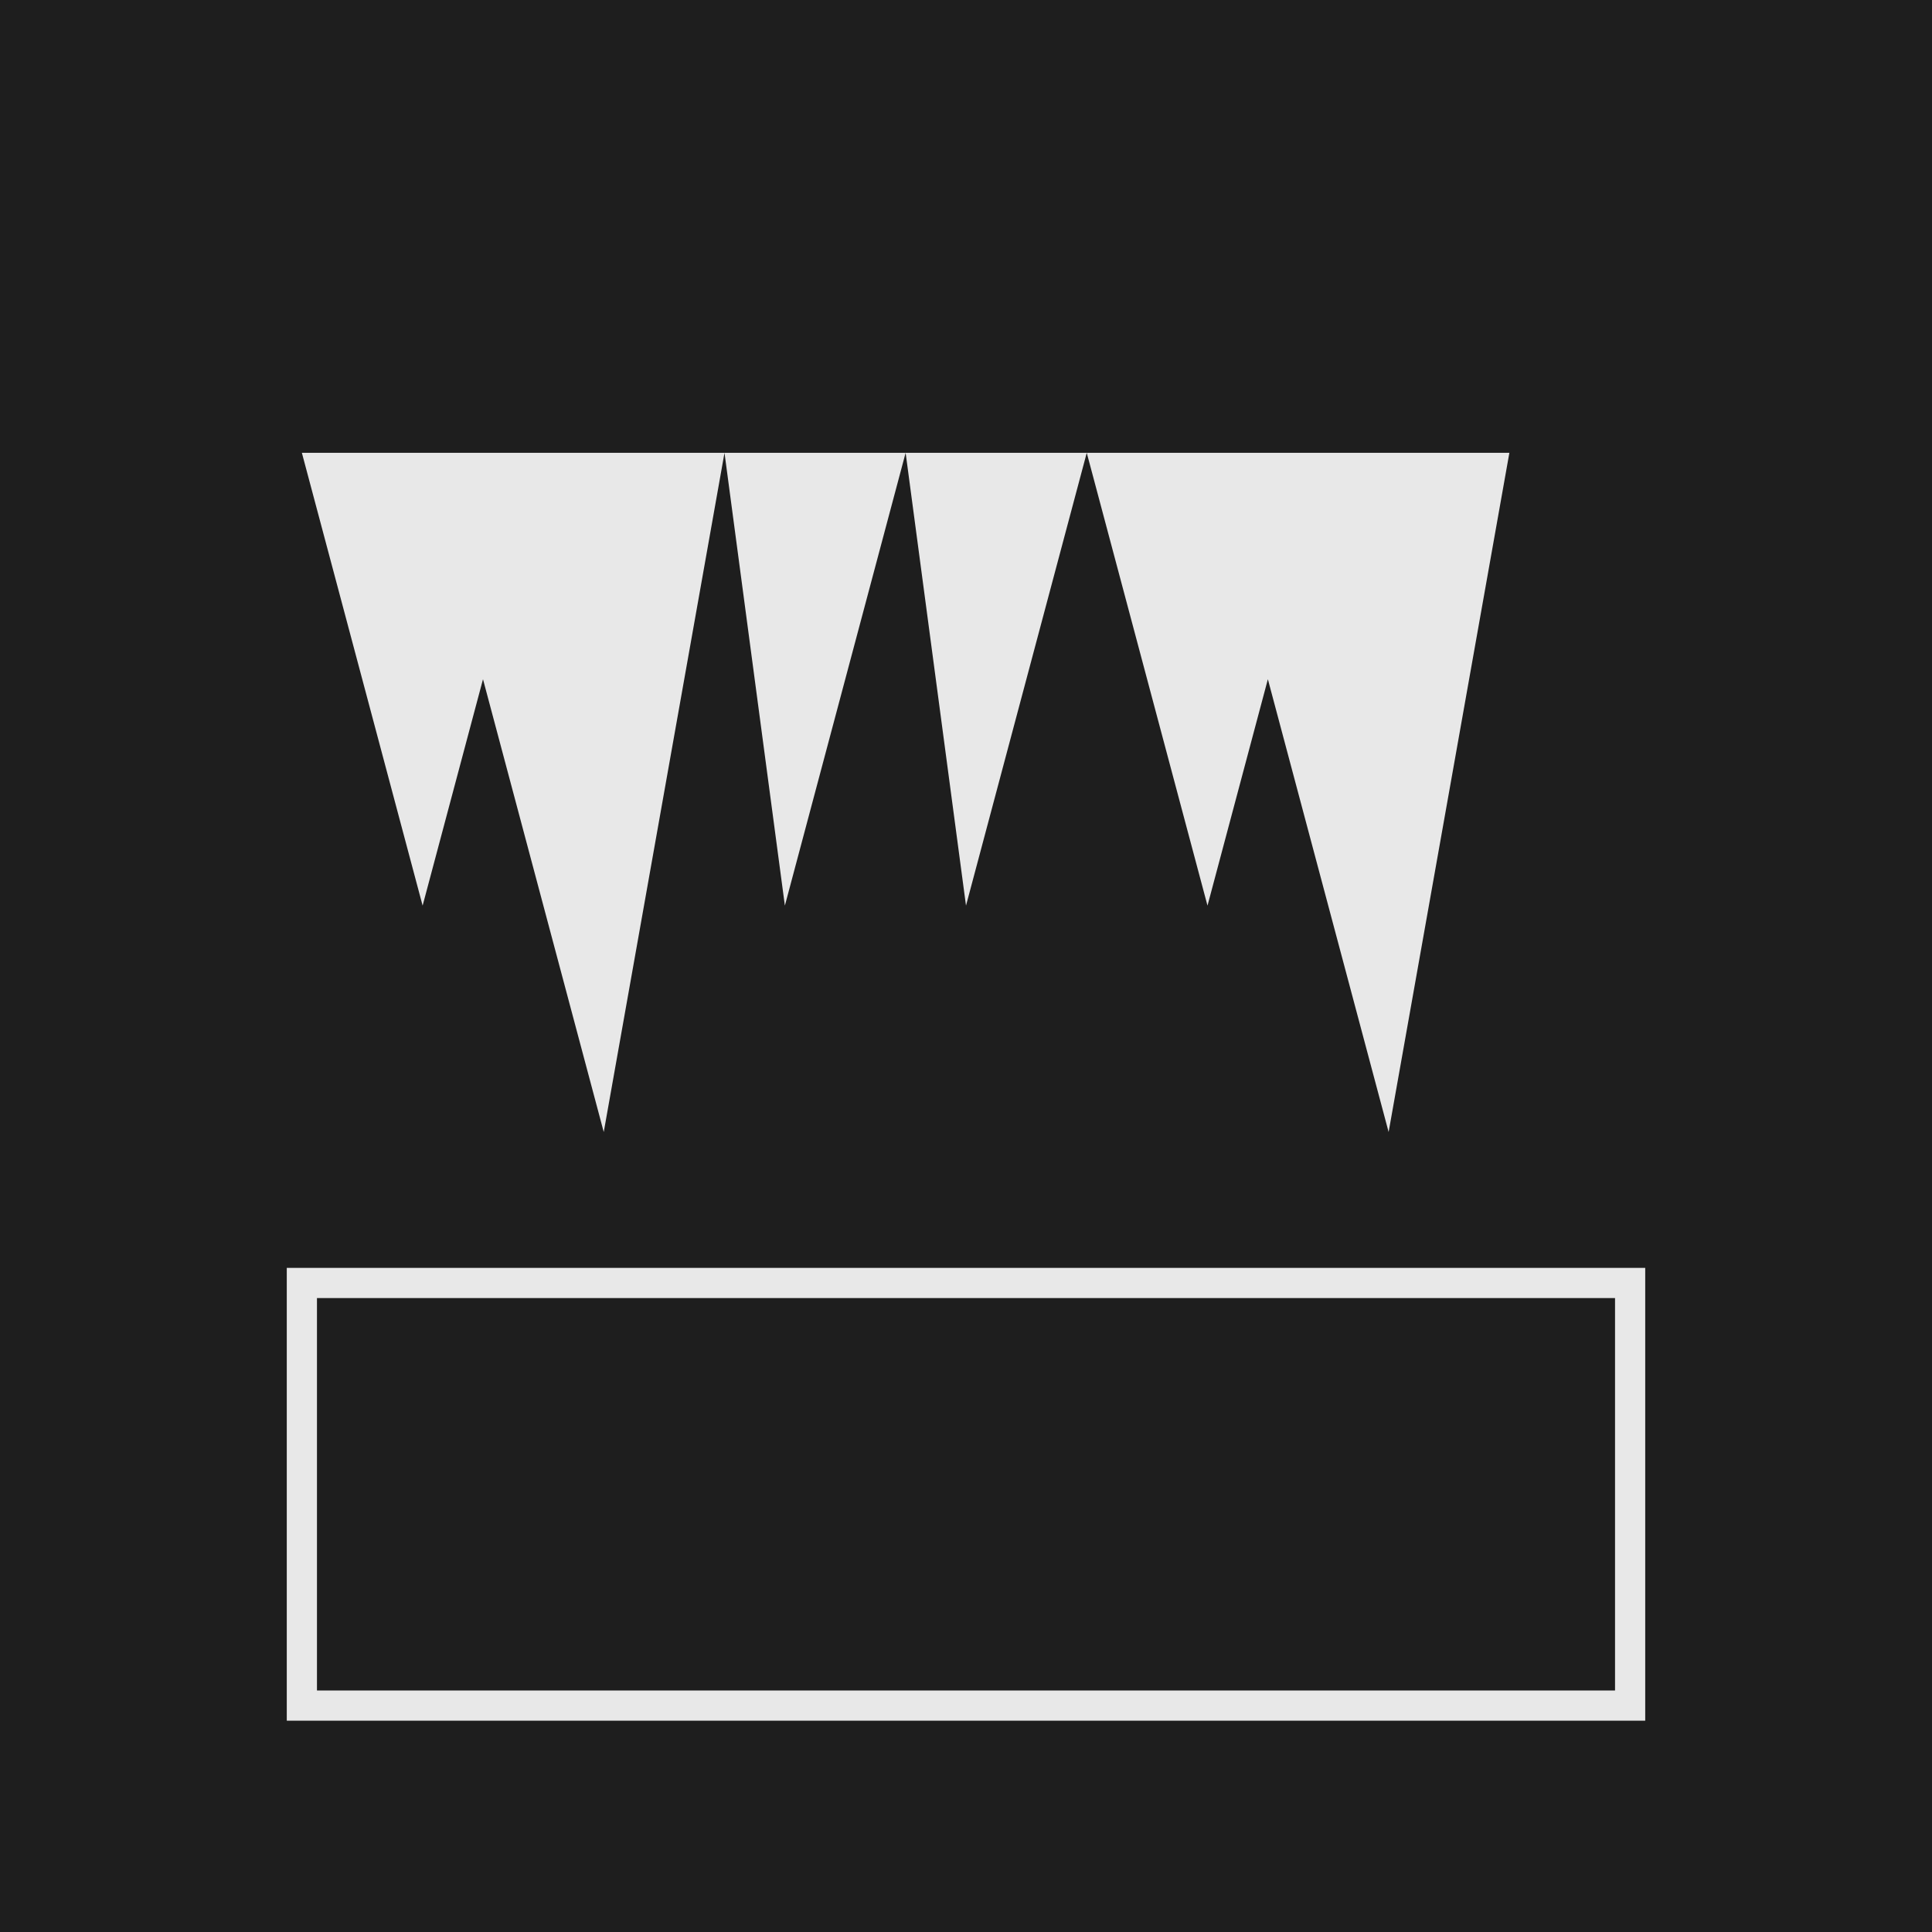
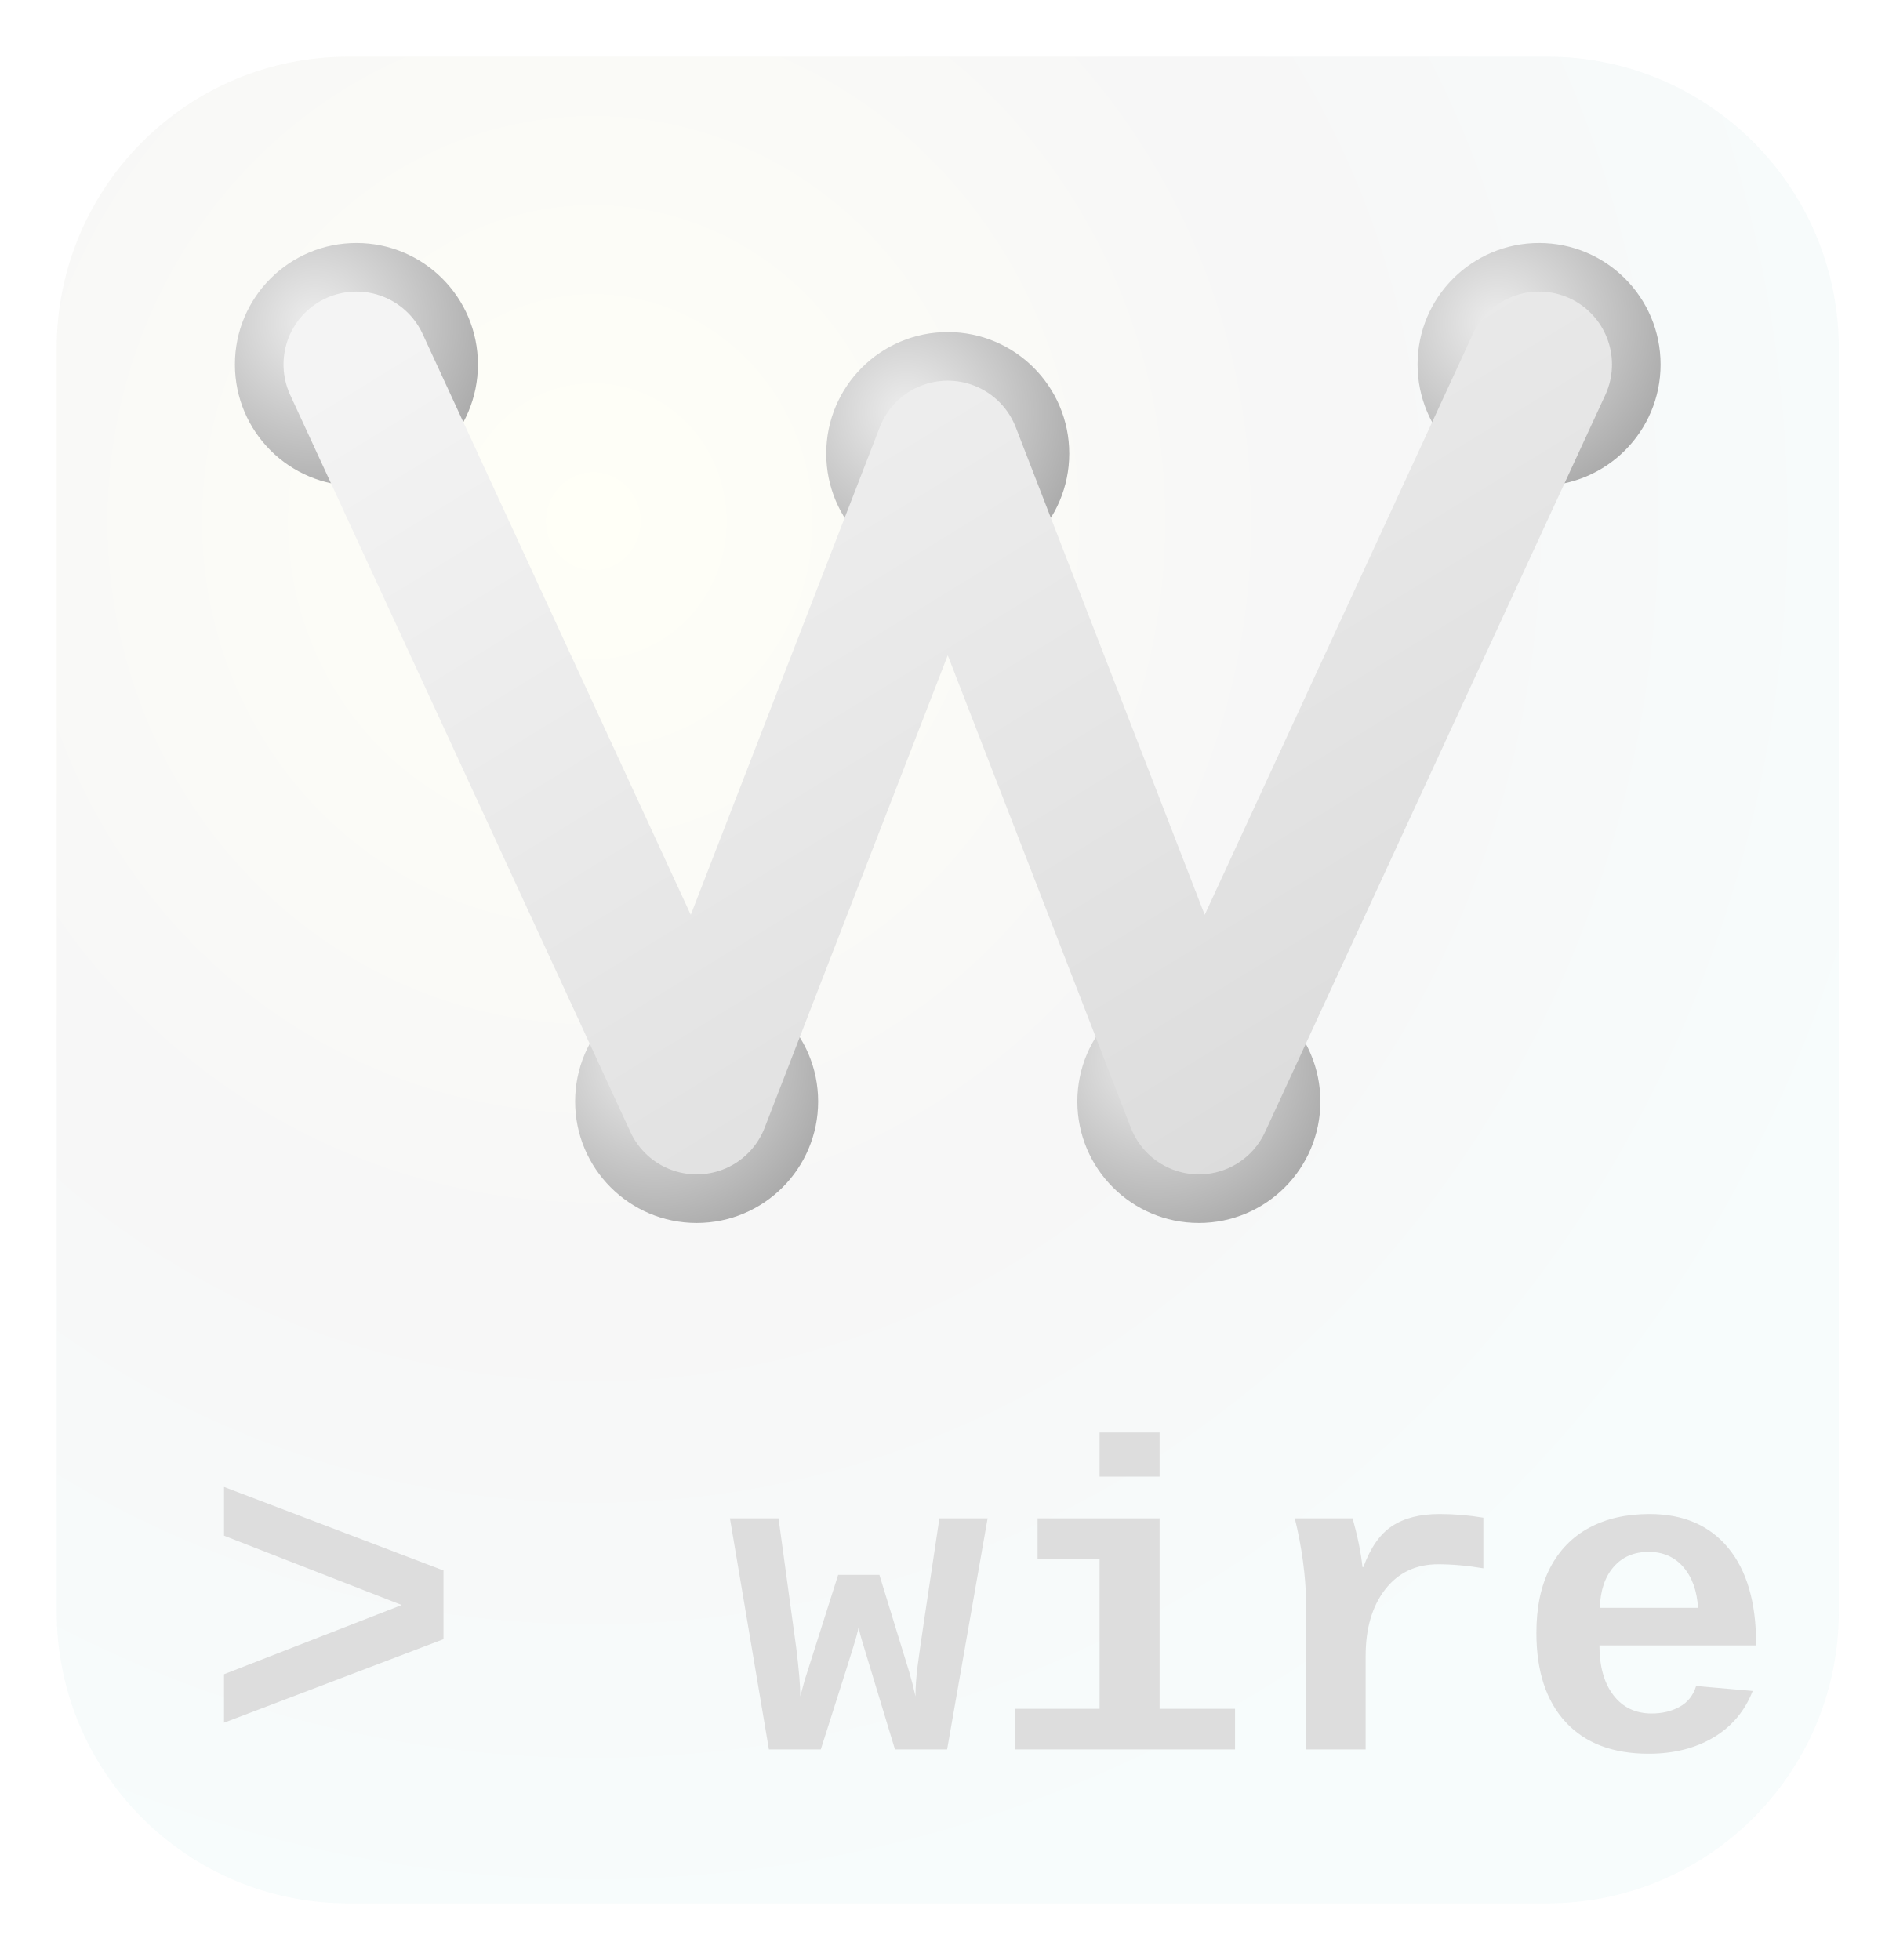
- <svg xmlns="http://www.w3.org/2000/svg" viewBox="0 0 128 128">
-   <rect width="128" height="128" fill="#1e1e1e" />
-   <g fill="#e8e8e8">
-     <path d="M20 30 L28 60 L32 45 L40 75 L48 30 L52 60 L60 30 L64 60 L72 30 L80 60 L84 45 L92 75 L100 30" />
-     <rect x="20" y="85" width="88" height="28" fill="none" stroke="#e8e8e8" stroke-width="2" />
-     <line x1="35" y1="85" x2="35" y2="113" />
-     <line x1="50" y1="85" x2="50" y2="113" />
-     <line x1="65" y1="85" x2="65" y2="113" />
-     <line x1="80" y1="85" x2="80" y2="113" />
-     <line x1="95" y1="85" x2="95" y2="113" />
+ <svg xmlns="http://www.w3.org/2000/svg" width="234" height="242" viewBox="0 0 234 242" role="img" aria-label="Wire-DSL logo">
+   <defs>
+     <radialGradient id="bgGrad" cx="30%" cy="25%" r="75%">
+       <stop offset="0%" stop-color="#FFFFAA" stop-opacity="1" />
+       <stop offset="55%" stop-color="#AAAAAA" stop-opacity="1" />
+       <stop offset="100%" stop-color="#AADDDD" stop-opacity="1" />
+     </radialGradient>
+     <radialGradient id="nodeGrad" cx="33%" cy="33%" r="75%">
+       <stop offset="0%" stop-color="#EEEEEE" stop-opacity="1" />
+       <stop offset="100%" stop-color="#AAAAAA" stop-opacity="1" />
+     </radialGradient>
+     <linearGradient id="strokeGrad" x1="0" y1="0" x2="1" y2="1">
+       <stop offset="0%" stop-color="#F4F4F4" stop-opacity="1" />
+       <stop offset="100%" stop-color="#DADADA" stop-opacity="1" />
+     </linearGradient>
+   </defs>
+   <rect x="7" y="7" width="220" height="228" rx="36" fill="url(#bgGrad)" opacity="0.1" />
+   <g fill="none" stroke-linecap="round" stroke-linejoin="round">
+     <g>
+       <circle cx="44" cy="45" r="15" fill="url(#nodeGrad)" />
+       <circle cx="86" cy="136" r="15" fill="url(#nodeGrad)" />
+       <circle cx="117" cy="56" r="15" fill="url(#nodeGrad)" />
+       <circle cx="148" cy="136" r="15" fill="url(#nodeGrad)" />
+       <circle cx="190" cy="45" r="15" fill="url(#nodeGrad)" />
+     </g>
+     <path d="M 44 45 L 86 136 L 117 56 L 148 136 L 190 45" stroke="url(#strokeGrad)" stroke-width="18" />
  </g>
+   <text x="25" y="216" fill="#DDDDDD" font-size="54" font-weight="600" letter-spacing="0" font-family="ui-monospace, SFMono-Regular, Menlo, Monaco, Consolas, 'Liberation Mono', 'Courier New', monospace">
+     <tspan>&gt; wire</tspan>
+   </text>
</svg>
